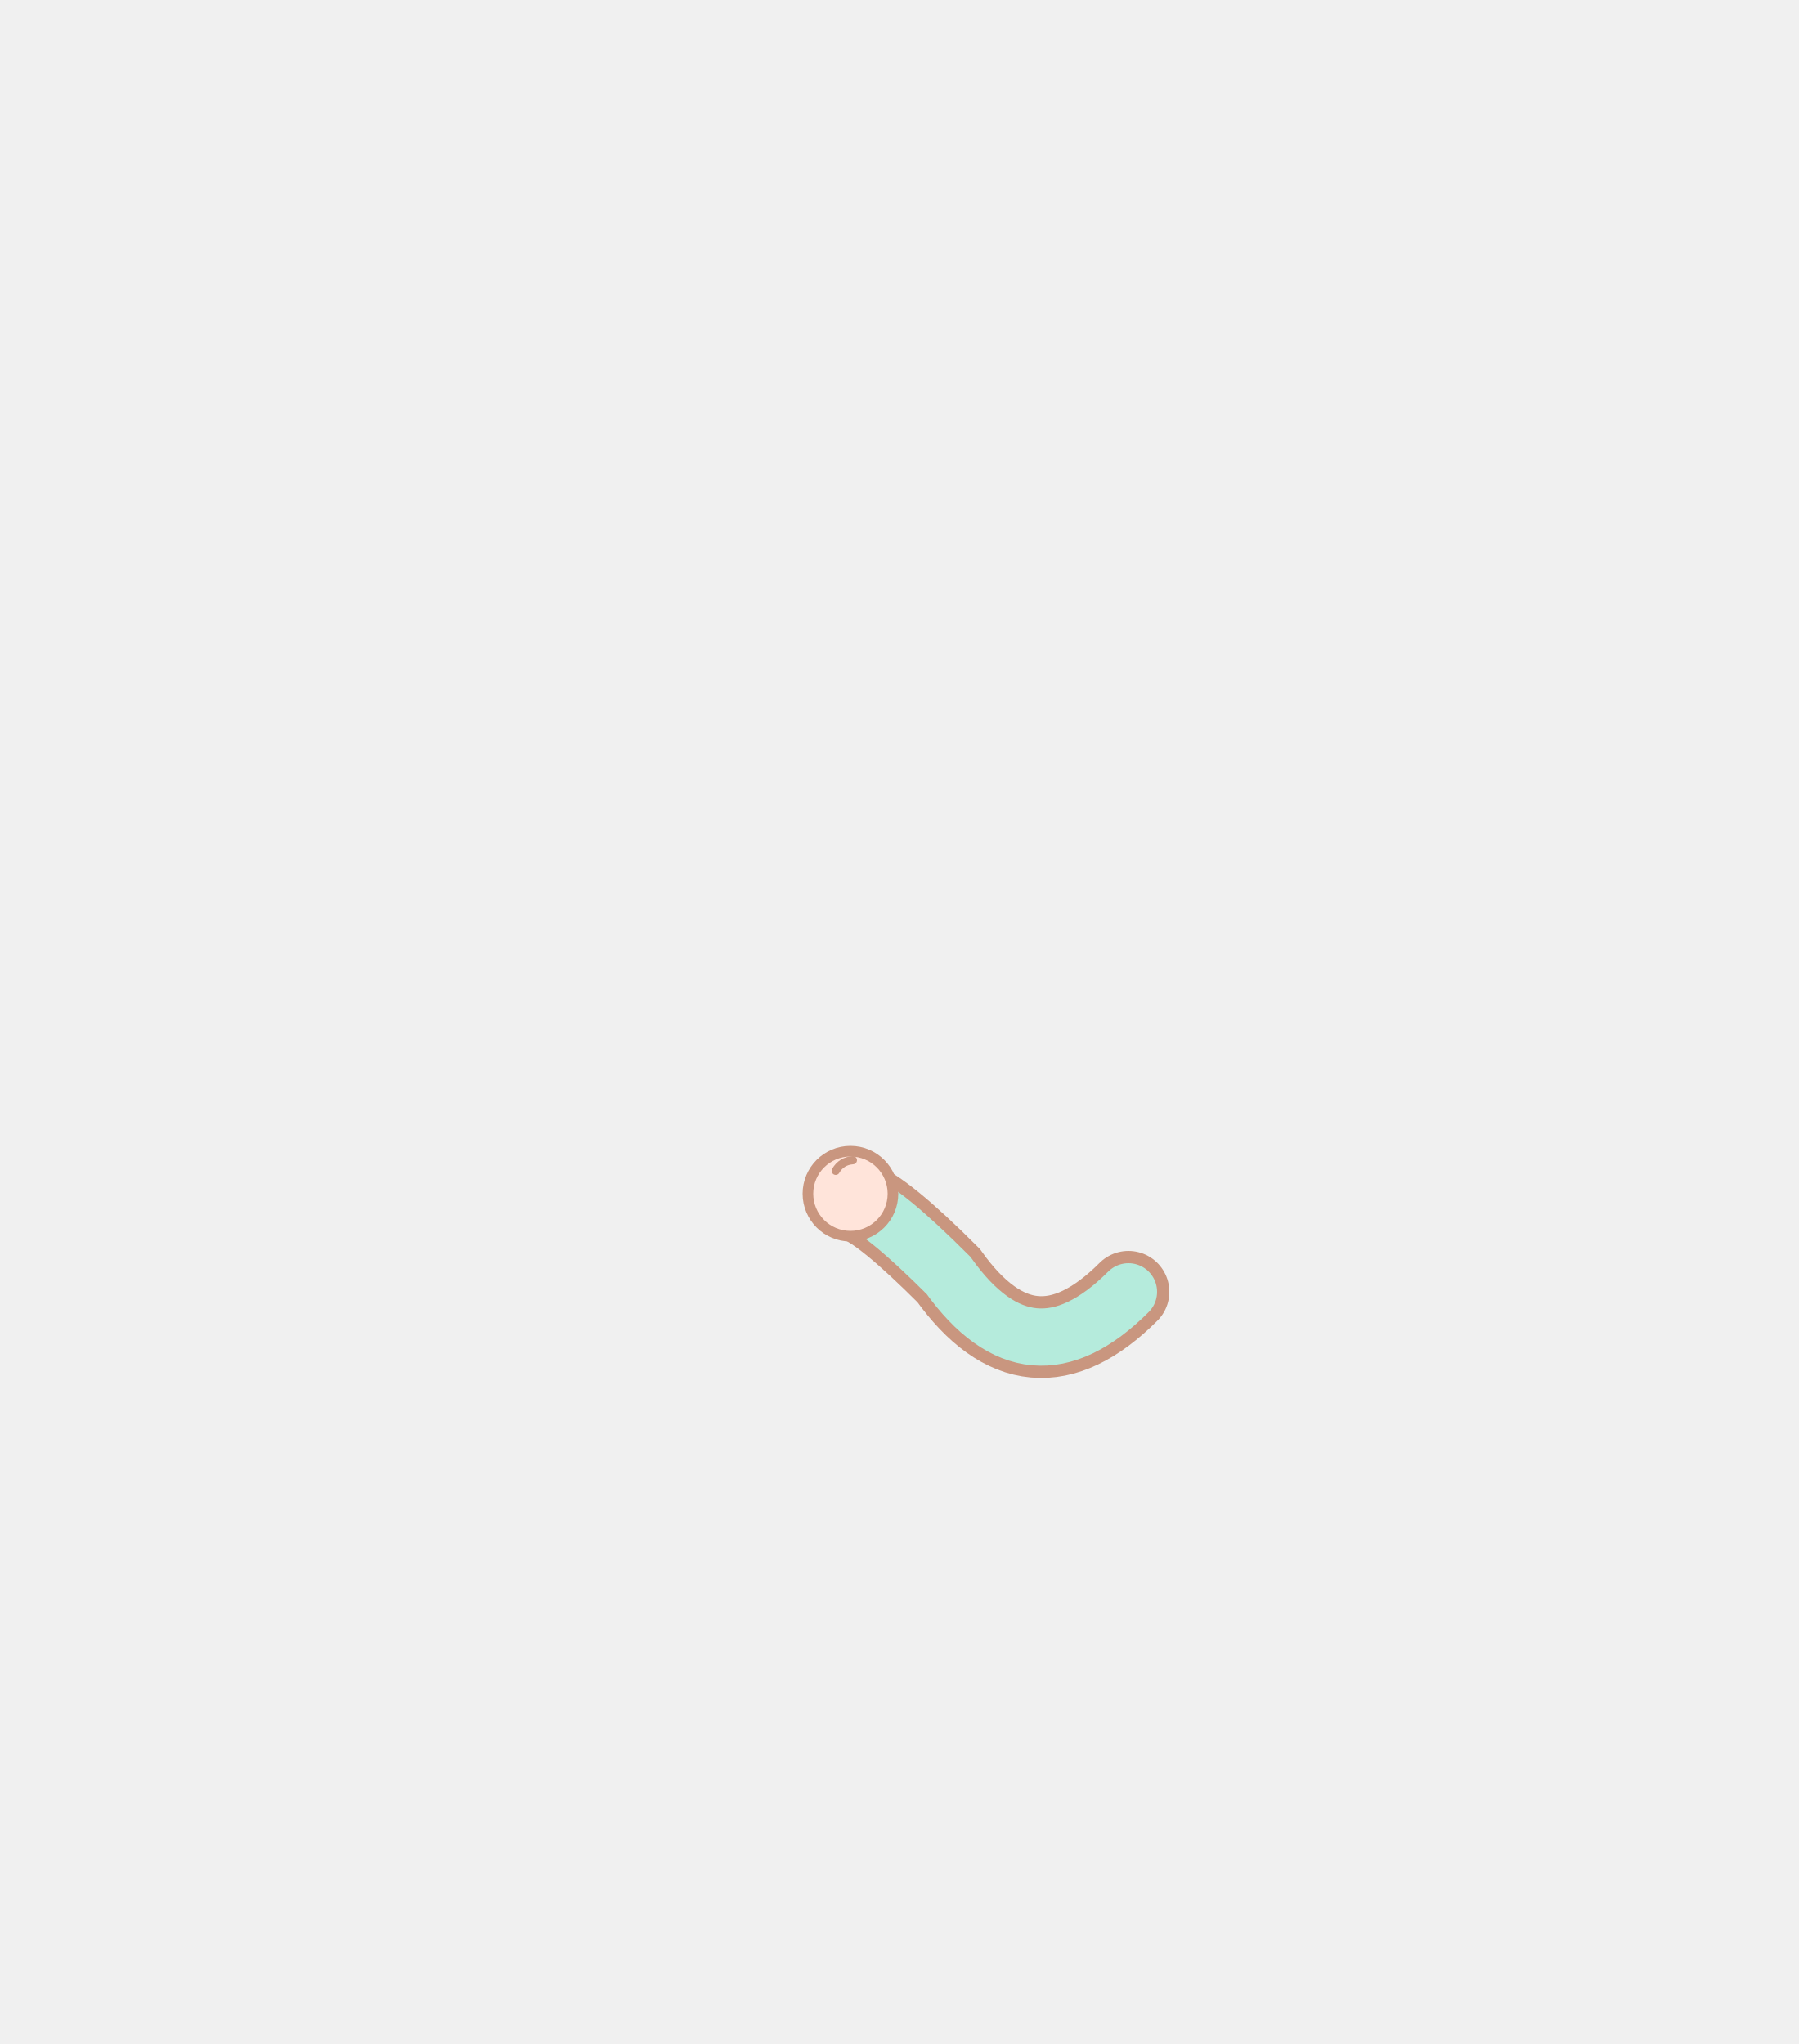
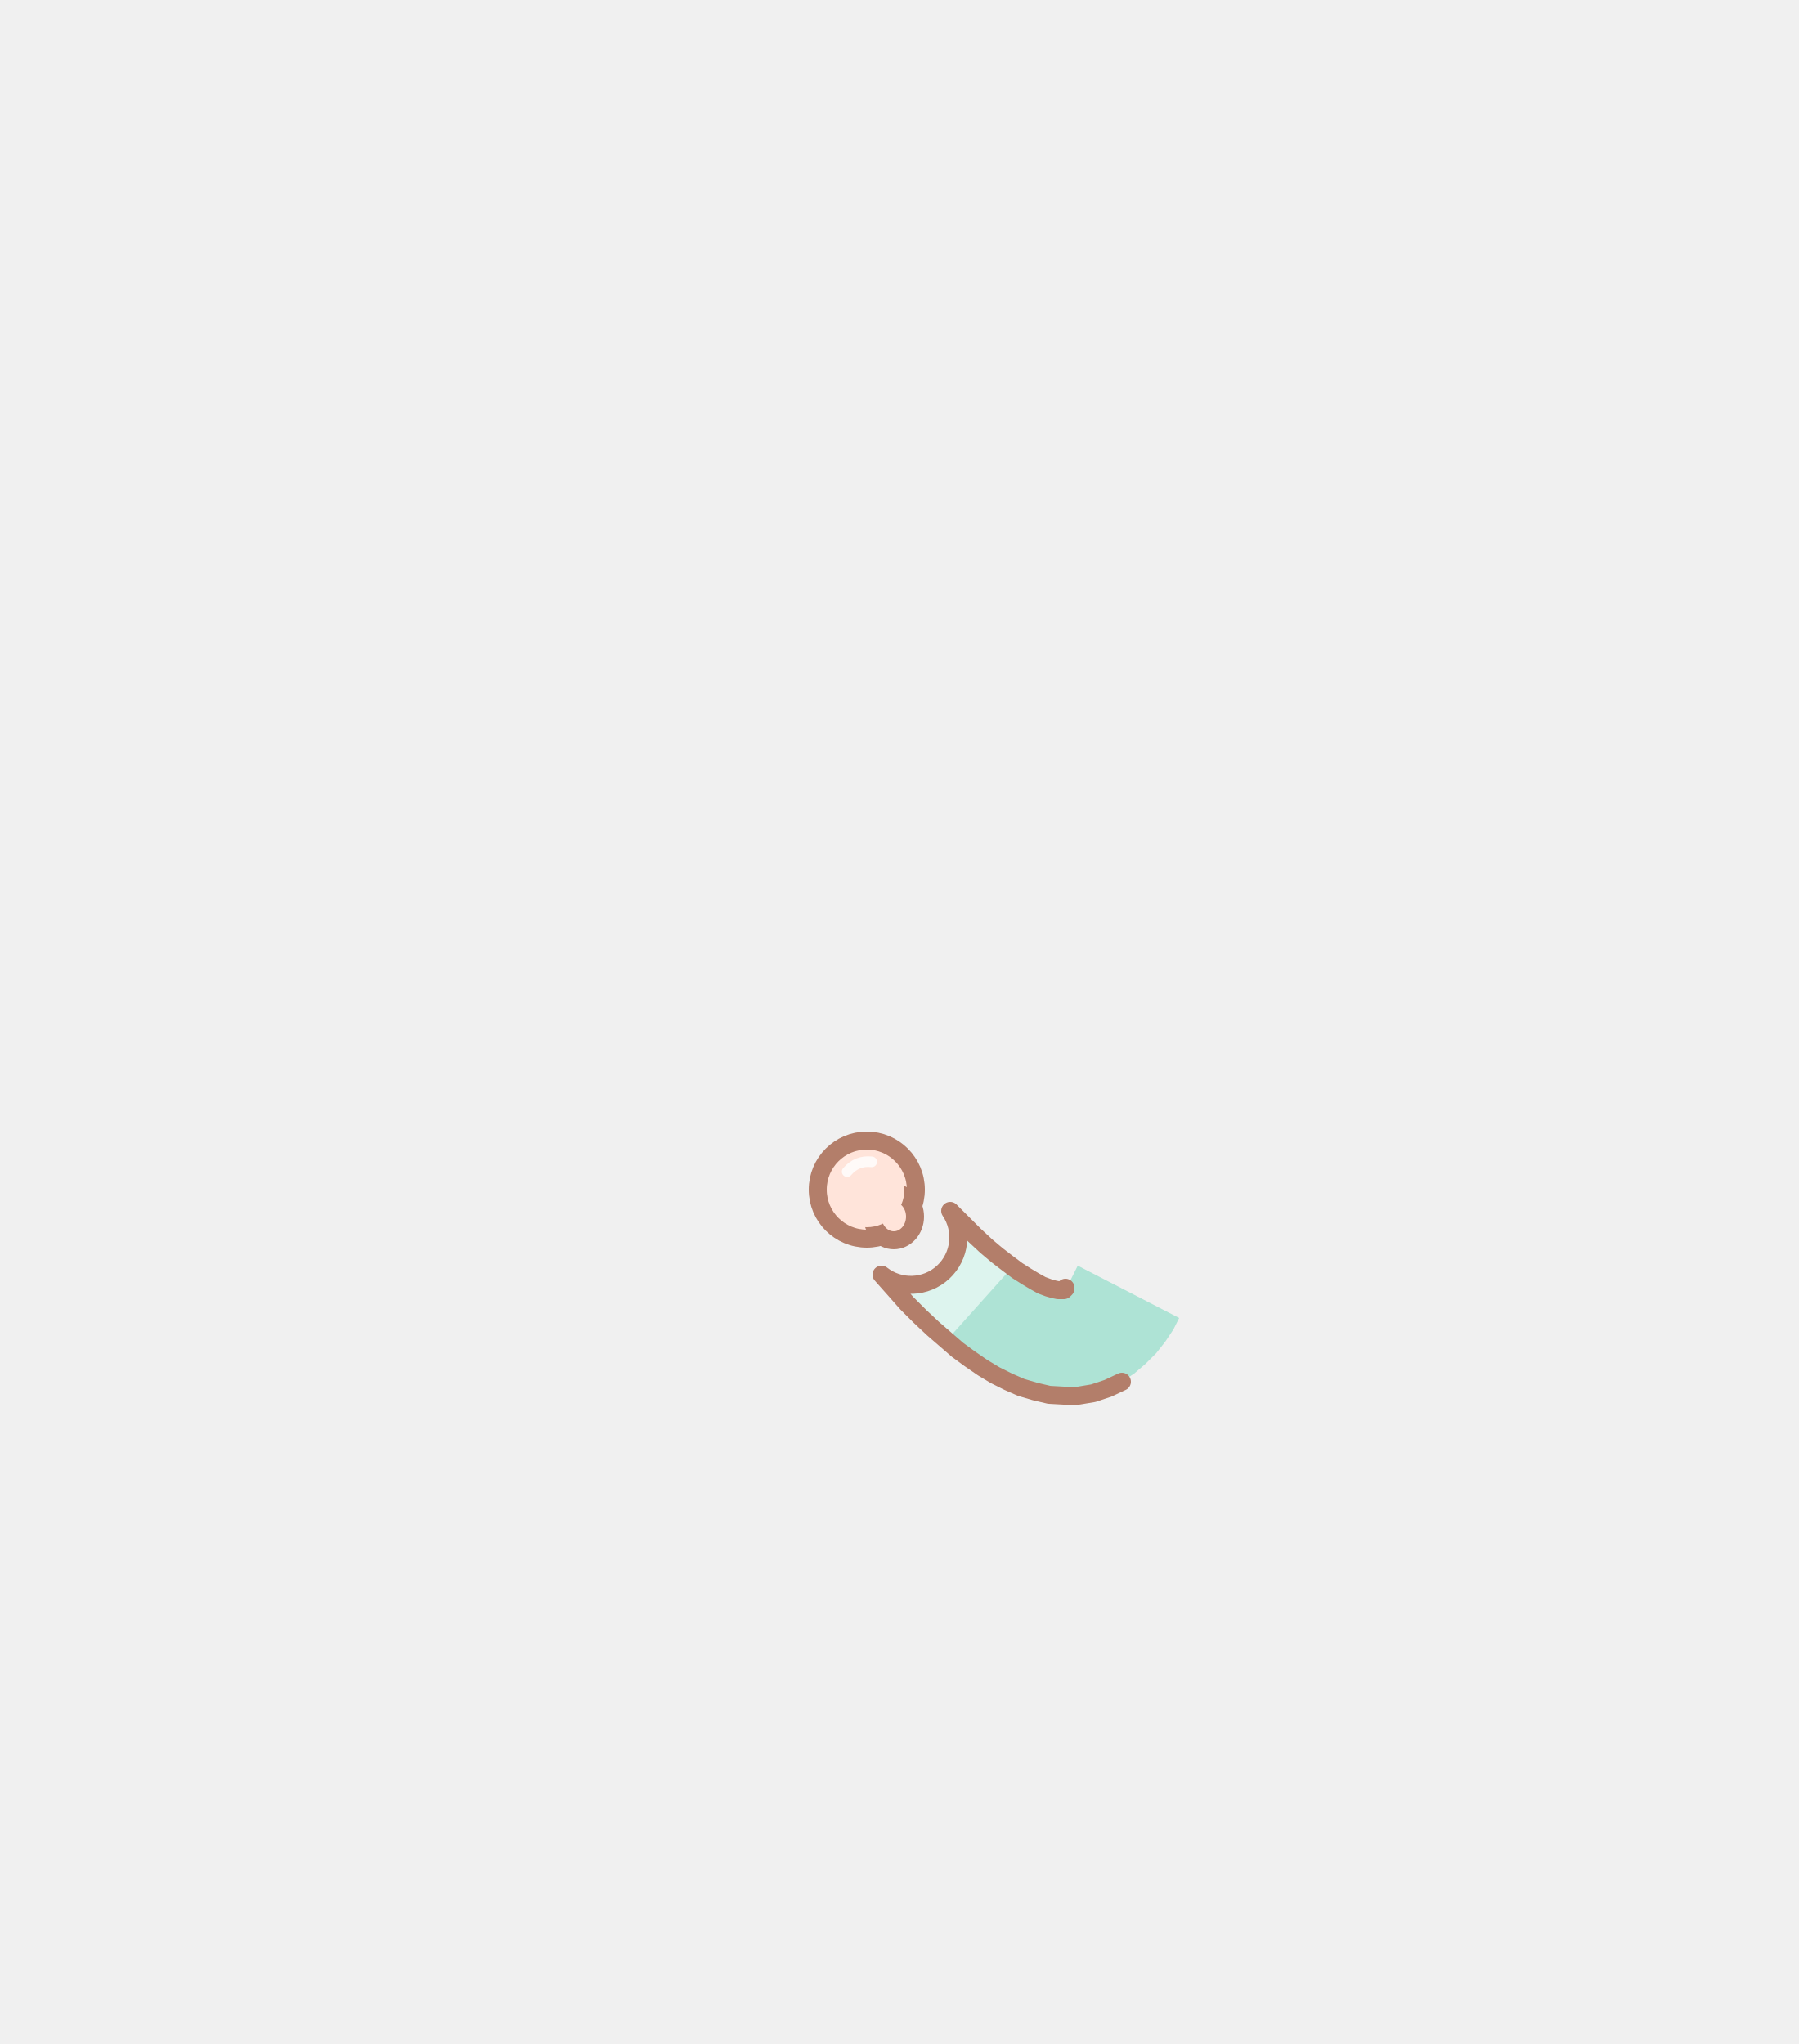
<svg xmlns="http://www.w3.org/2000/svg" viewBox="0 0 220 250" fill="none">
-   <path d="M138 158 Q126 170 116 156 Q108 148 105 147" stroke="#C9967F" stroke-width="10" stroke-linecap="round" />
-   <path d="M138 158 Q126 170 116 156 Q108 148 105 147" stroke="#B5EBDC" stroke-width="7" stroke-linecap="round" />
-   <circle cx="104" cy="146" r="5.2" fill="#FFE4DA" stroke="#C9967F" stroke-width="1.3" />
-   <path d="M102.2 143.2 q0.7 -1.2 2.1 -1.3" stroke="#C9967F" stroke-width="1" stroke-linecap="round" />
+   <path d="M131.8 154.8 L131.3 155.8 L131.0 156.4 L130.7 156.9 L130.5 157.2 L130.4 157.4 L130.3 157.5 L130.3 157.6 L130.3 157.6 L130.2 157.7 L130.1 157.8 L129.8 157.8 L129.4 157.8 L128.9 157.7 L128.2 157.5 L127.4 157.2 L126.5 156.7 L125.5 156.1 L124.4 155.4 L123.2 154.5 L121.9 153.5 L120.6 152.4 L119.2 151.1 L117.8 149.7 L116.2 148.1 A5.8 5.8 0 0 1 107.8 155.9 L107.8 155.9 L109.4 157.7 L110.9 159.4 L112.5 161.0 L114.1 162.5 L115.6 163.8 L117.1 165.1 L118.6 166.2 L120.2 167.3 L121.7 168.2 L123.3 169.0 L124.9 169.7 L126.6 170.2 L128.3 170.6 L130.1 170.7 L131.9 170.7 L133.7 170.4 L135.5 169.8 L137.2 169.0 L138.7 168.0 L140.1 166.8 L141.4 165.5 L142.5 164.1 L143.5 162.6 L144.2 161.2 Z" fill="#AEE3D5" />
+   <path d="M123.6 155.2 L122.6 154.3 L121.7 153.4 L120.7 152.6 L119.8 151.7 L118.8 150.8 L117.9 149.8 L117.0 148.9 L116.1 148.0 A5.8 5.8 0 0 1 107.9 156.0 L107.9 156.0 L108.8 157.0 L109.8 158.0 L110.8 159.0 L111.8 159.9 L112.8 160.9 L113.8 161.9 L114.9 162.8 L115.9 163.8 Z" fill="#DDF4EE" />
+   <path d="M130.3 157.5 L130.3 157.6 L130.3 157.6 L130.2 157.7 L130.1 157.8 L129.8 157.8 L129.4 157.8 L128.9 157.7 L128.2 157.5 L127.4 157.2 L126.5 156.7 L125.5 156.1 L124.4 155.4 L123.2 154.5 L121.9 153.5 L120.6 152.4 L119.2 151.1 L117.8 149.7 L116.2 148.1 A5.8 5.8 0 0 1 107.8 155.9 L107.8 155.9 L109.4 157.7 L110.9 159.4 L112.5 161.0 L114.1 162.5 L115.6 163.8 L117.1 165.1 L118.6 166.2 L120.2 167.3 L121.7 168.2 L123.3 169.0 L124.9 169.7 L126.6 170.2 L128.3 170.6 L130.1 170.7 L131.9 170.7 L133.7 170.4 L135.5 169.8 L137.2 169.0" stroke="#B37E6A" stroke-width="2.2" stroke-linejoin="round" stroke-linecap="round" />
+   <circle cx="106.0" cy="145.5" r="6" fill="#FFE4DA" stroke="#B37E6A" stroke-width="2.2" stroke-linejoin="round" stroke-linecap="round" />
+   <ellipse cx="109.3" cy="148.8" rx="2.6" ry="2.9" fill="#FFE4DA" stroke="#B37E6A" stroke-width="2.2" stroke-linejoin="round" stroke-linecap="round" />
+   <circle cx="106.0" cy="145.5" r="4.6" fill="#FFE4DA" />
+   <path d="M103.6 143.3 q1.2 -1.4 3 -1.2" stroke="#fff" stroke-width="1.3" stroke-linecap="round" opacity="0.8" />
</svg>
